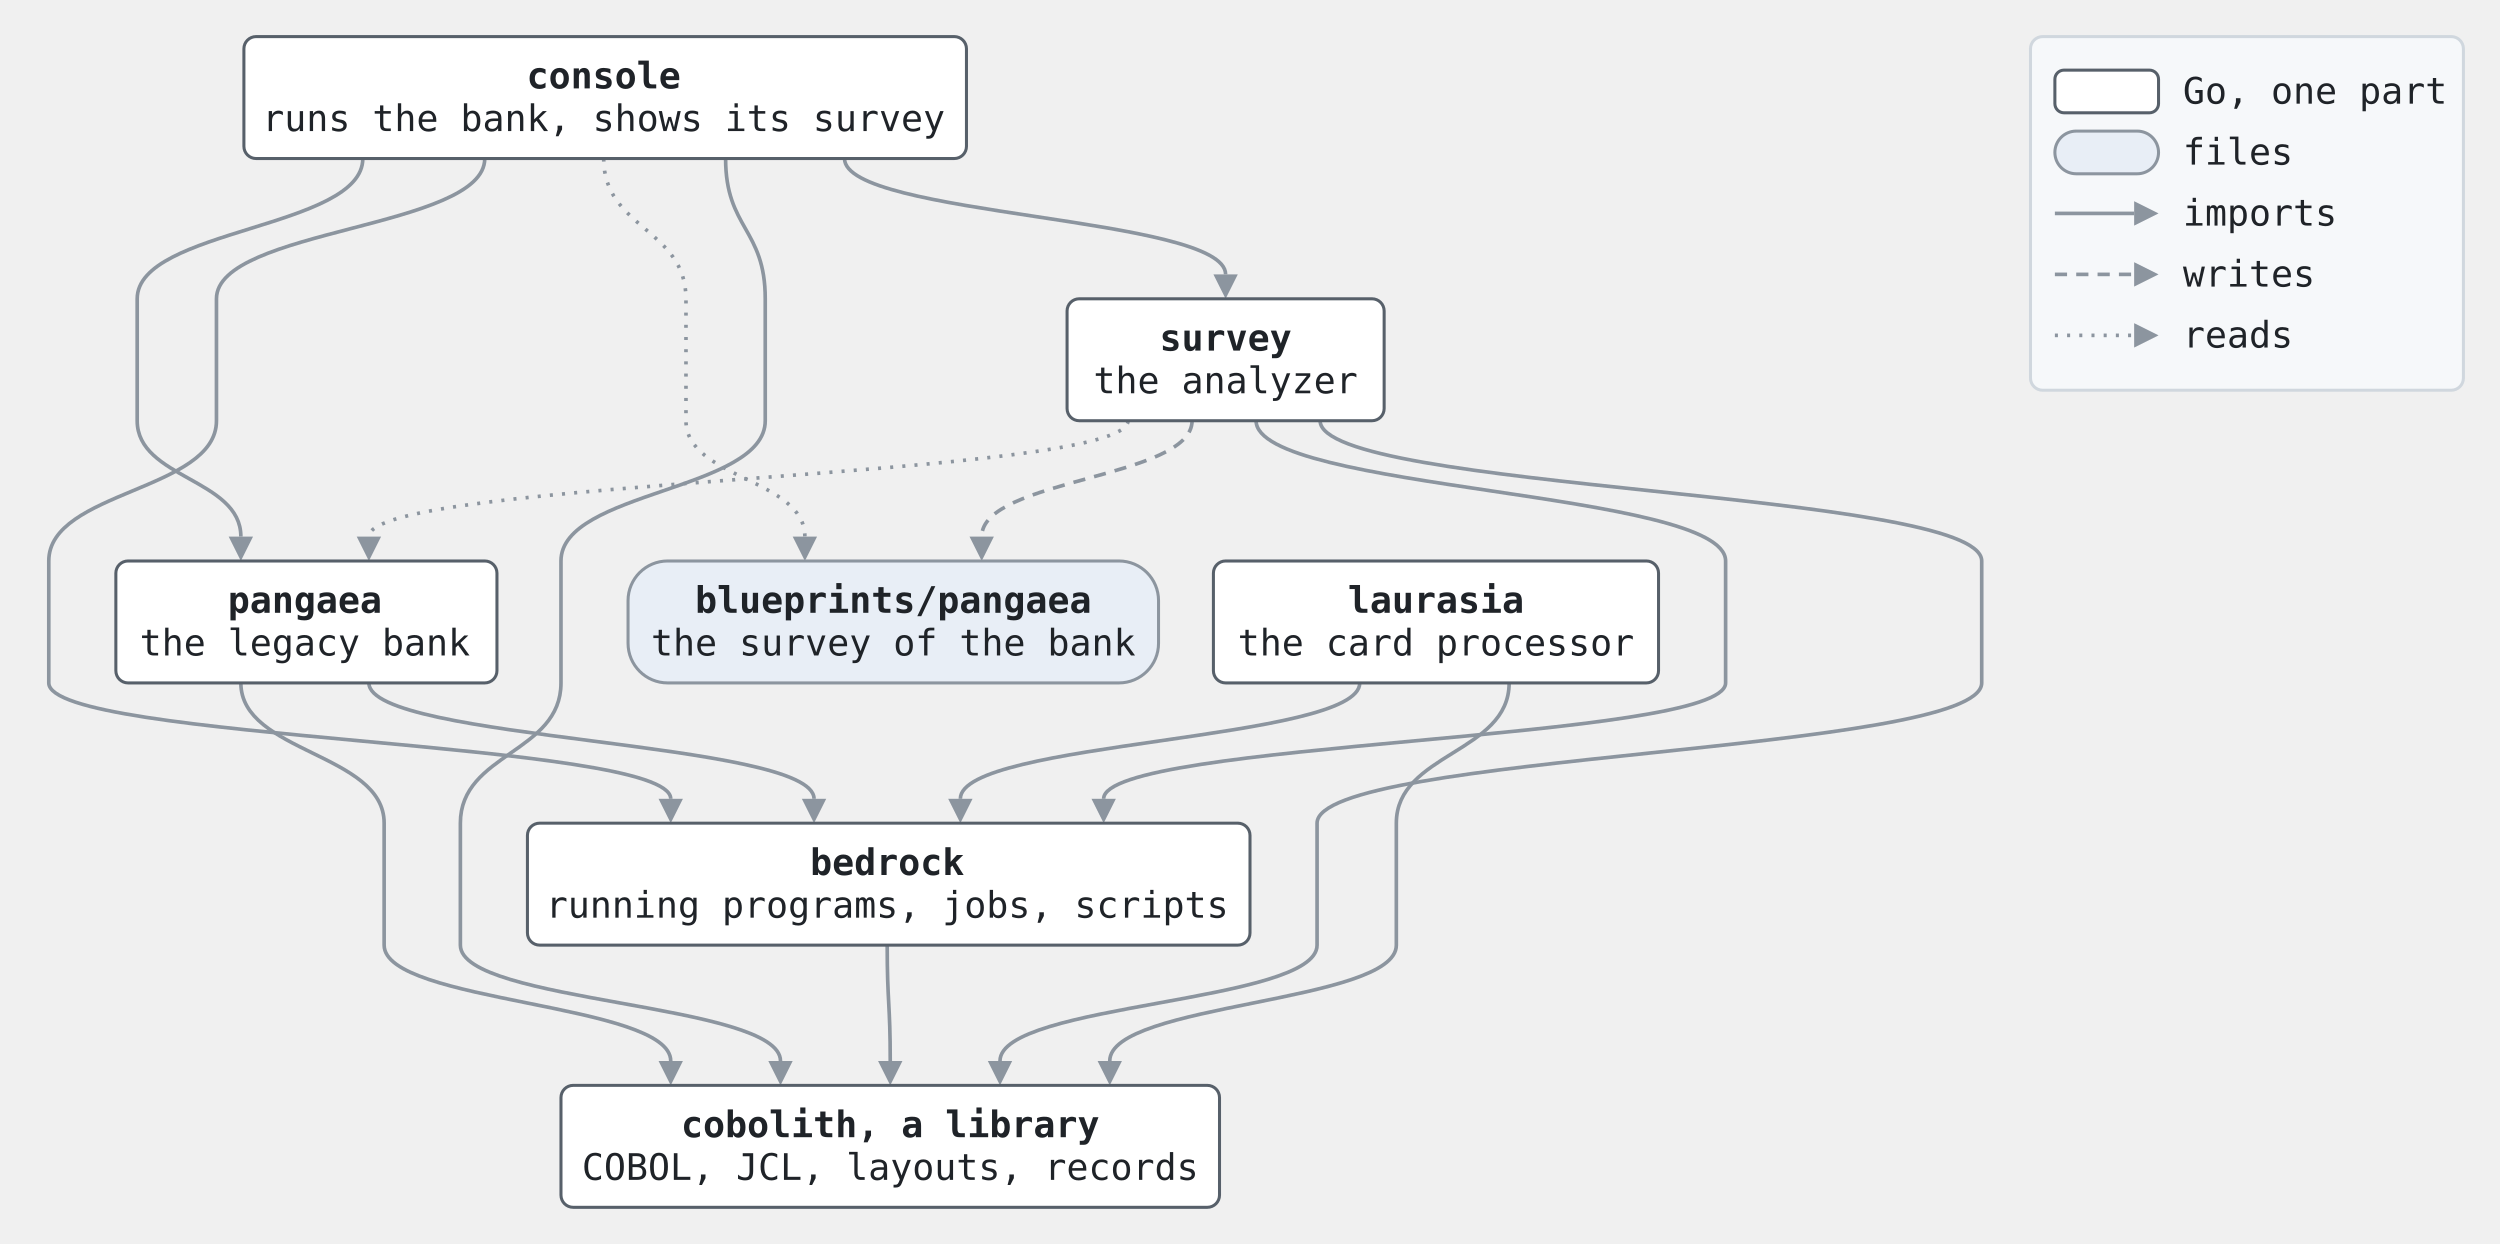
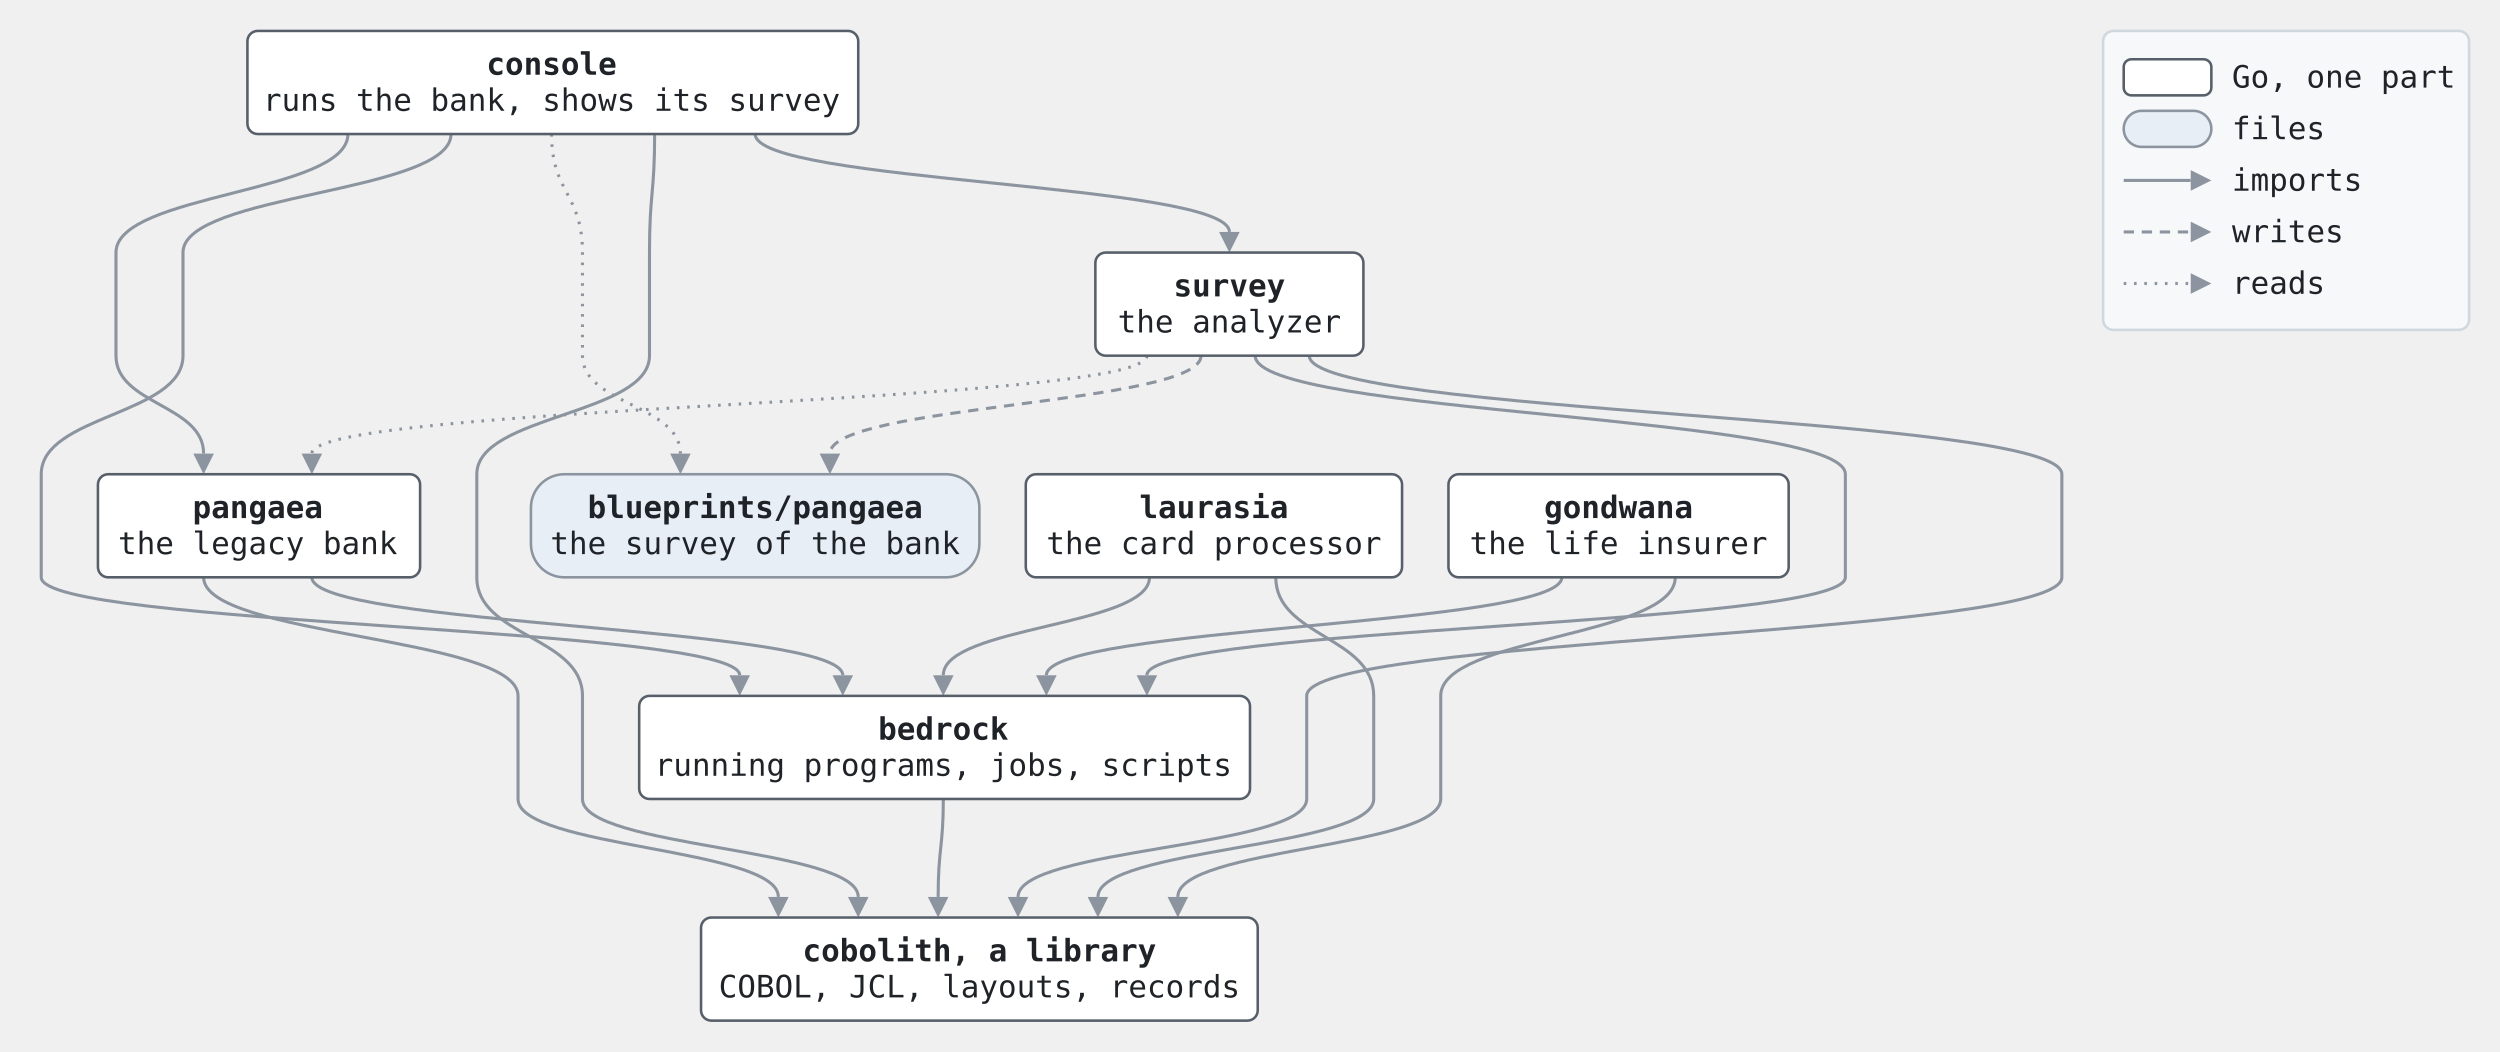
- <svg xmlns="http://www.w3.org/2000/svg" width="820" height="408" viewBox="0 0 820 408" font-family="ui-monospace, SFMono-Regular, Menlo, Consolas, monospace" font-size="12">
+ <svg xmlns="http://www.w3.org/2000/svg" width="970" height="408" viewBox="0 0 970 408" font-family="ui-monospace, SFMono-Regular, Menlo, Consolas, monospace" font-size="12">
  <style>
.box { fill: #ffffff; stroke: #57606a; stroke-width: 1 }
.box.emphasis { stroke-width: 2.5 }
.box.data { fill: #e8eef6; stroke: #8c959f }
.box.external { fill: #fbecd0; stroke: #a16207; stroke-width: 2 }
.box.dashed { stroke-dasharray: 4 3 }
.label { fill: #1f2328 }
.label.first { font-weight: 600 }
.edge { fill: none; stroke: #8c959f; stroke-width: 1.2 }
.edge.dashed { stroke-dasharray: 4 3 }
.edge.dotted { stroke-dasharray: 1 3 }
.head { fill: #8c959f }
.legend { fill: #f6f8fa; stroke: #d0d7de }
.edge-label { fill: #57606a; font-size: 11px; paint-order: stroke; stroke: #ffffff; stroke-width: 4px; stroke-linejoin: round }
.box.highlight { stroke: #c2410c; stroke-width: 2.5 }
.edge.highlight { stroke: #c2410c; stroke-width: 2 }
.head.highlight { fill: #c2410c }
@media (prefers-color-scheme: dark) {
  .box { fill: #161b22; stroke: #8b949e }
  .box.data { fill: #1f2a3a; stroke: #6e7681 }
  .box.external { fill: #3a2c12; stroke: #d6a64a }
  .label { fill: #e6edf3 }
  .edge { stroke: #6e7681 }
  .head { fill: #6e7681 }
  .legend { fill: #0d1117; stroke: #30363d }
  .edge-label { fill: #9da5ae; stroke: #0d1117 }
  .box.highlight, .edge.highlight { stroke: #fb923c }
  .head.highlight { fill: #fb923c }
}
</style>
  <defs>
    <marker id="arrow" viewBox="0 0 8 8" refX="0" refY="4" markerUnits="userSpaceOnUse" markerWidth="8" markerHeight="8" orient="auto-start-reverse">
      <path class="head" d="M0,0 L8,4 L0,8 z" />
    </marker>
    <marker id="arrow-highlight" viewBox="0 0 8 8" refX="0" refY="4" markerUnits="userSpaceOnUse" markerWidth="8" markerHeight="8" orient="auto-start-reverse">
      <path class="head highlight" d="M0,0 L8,4 L0,8 z" />
    </marker>
  </defs>
-   <path class="edge" d="M277,52 C277,71 402,71 402,90" marker-end="url(#arrow)" />
-   <path class="edge" d="M119,52 C119,75 45,75 45,98 L45,138 C45,157 79,157 79,176" marker-end="url(#arrow)" />
-   <path class="edge" d="M159,52 C159,75 71,75 71,98 L71,138 C71,161 16,161 16,184 L16,224 C16,243 220,243 220,262" marker-end="url(#arrow)" />
-   <path class="edge dotted" d="M198,52 C198,75 225,75 225,98 L225,138 C225,157 264,157 264,176" marker-end="url(#arrow)" />
-   <path class="edge" d="M412,138 C412,161 566,161 566,184 L566,224 C566,243 362,243 362,262" marker-end="url(#arrow)" />
-   <path class="edge dotted" d="M370,138 C370,157 121,157 121,176" marker-end="url(#arrow)" />
-   <path class="edge dashed" d="M391,138 C391,157 322,157 322,176" marker-end="url(#arrow)" />
-   <path class="edge" d="M121,224 C121,243 267,243 267,262" marker-end="url(#arrow)" />
-   <path class="edge" d="M446,224 C446,243 315,243 315,262" marker-end="url(#arrow)" />
-   <path class="edge" d="M291,310 C291,329 292,329 292,348" marker-end="url(#arrow)" />
-   <path class="edge" d="M238,52 C238,75 251,75 251,98 L251,138 C251,161 184,161 184,184 L184,224 C184,247 151,247 151,270 L151,310 C151,329 256,329 256,348" marker-end="url(#arrow)" />
-   <path class="edge" d="M433,138 C433,161 650,161 650,184 L650,224 C650,247 432,247 432,270 L432,310 C432,329 328,329 328,348" marker-end="url(#arrow)" />
-   <path class="edge" d="M79,224 C79,247 126,247 126,270 L126,310 C126,329 220,329 220,348" marker-end="url(#arrow)" />
-   <path class="edge" d="M495,224 C495,247 458,247 458,270 L458,310 C458,329 364,329 364,348" marker-end="url(#arrow)" />
+   <path class="edge" d="M293,52 C293,71 477,71 477,90" marker-end="url(#arrow)" />
+   <path class="edge" d="M135,52 C135,75 45,75 45,98 L45,138 C45,157 79,157 79,176" marker-end="url(#arrow)" />
+   <path class="edge" d="M175,52 C175,75 71,75 71,98 L71,138 C71,161 16,161 16,184 L16,224 C16,243 287,243 287,262" marker-end="url(#arrow)" />
+   <path class="edge dotted" d="M214,52 C214,75 226,75 226,98 L226,138 C226,157 264,157 264,176" marker-end="url(#arrow)" />
+   <path class="edge" d="M487,138 C487,161 716,161 716,184 L716,224 C716,243 445,243 445,262" marker-end="url(#arrow)" />
+   <path class="edge dotted" d="M445,138 C445,157 121,157 121,176" marker-end="url(#arrow)" />
+   <path class="edge dashed" d="M466,138 C466,157 322,157 322,176" marker-end="url(#arrow)" />
+   <path class="edge" d="M121,224 C121,243 327,243 327,262" marker-end="url(#arrow)" />
+   <path class="edge" d="M446,224 C446,243 366,243 366,262" marker-end="url(#arrow)" />
+   <path class="edge" d="M606,224 C606,243 406,243 406,262" marker-end="url(#arrow)" />
+   <path class="edge" d="M366,310 C366,329 364,329 364,348" marker-end="url(#arrow)" />
+   <path class="edge" d="M254,52 C254,75 252,75 252,98 L252,138 C252,161 185,161 185,184 L185,224 C185,247 226,247 226,270 L226,310 C226,329 333,329 333,348" marker-end="url(#arrow)" />
+   <path class="edge" d="M508,138 C508,161 800,161 800,184 L800,224 C800,247 507,247 507,270 L507,310 C507,329 395,329 395,348" marker-end="url(#arrow)" />
+   <path class="edge" d="M79,224 C79,247 201,247 201,270 L201,310 C201,329 302,329 302,348" marker-end="url(#arrow)" />
+   <path class="edge" d="M495,224 C495,247 533,247 533,270 L533,310 C533,329 426,329 426,348" marker-end="url(#arrow)" />
+   <path class="edge" d="M650,224 C650,247 559,247 559,270 L559,310 C559,329 457,329 457,348" marker-end="url(#arrow)" />
  <g>
-     <rect class="box" x="80" y="12" width="237" height="40" rx="4" />
-     <text class="label first" x="198" y="29" text-anchor="middle">console</text>
-     <text class="label" x="198" y="43" text-anchor="middle">runs the bank, shows its survey</text>
+     <rect class="box" x="96" y="12" width="237" height="40" rx="4" />
+     <text class="label first" x="214" y="29" text-anchor="middle">console</text>
+     <text class="label" x="214" y="43" text-anchor="middle">runs the bank, shows its survey</text>
  </g>
  <g>
-     <rect class="box" x="350" y="98" width="104" height="40" rx="4" />
-     <text class="label first" x="402" y="115" text-anchor="middle">survey</text>
-     <text class="label" x="402" y="129" text-anchor="middle">the analyzer</text>
+     <rect class="box" x="425" y="98" width="104" height="40" rx="4" />
+     <text class="label first" x="477" y="115" text-anchor="middle">survey</text>
+     <text class="label" x="477" y="129" text-anchor="middle">the analyzer</text>
  </g>
  <g>
    <rect class="box" x="38" y="184" width="125" height="40" rx="4" />
    <text class="label first" x="100" y="201" text-anchor="middle">pangaea</text>
    <text class="label" x="100" y="215" text-anchor="middle">the legacy bank</text>
  </g>
  <g>
    <rect class="box" x="398" y="184" width="146" height="40" rx="4" />
    <text class="label first" x="471" y="201" text-anchor="middle">laurasia</text>
    <text class="label" x="471" y="215" text-anchor="middle">the card processor</text>
  </g>
  <g>
+     <rect class="box" x="562" y="184" width="132" height="40" rx="4" />
+     <text class="label first" x="628" y="201" text-anchor="middle">gondwana</text>
+     <text class="label" x="628" y="215" text-anchor="middle">the life insurer</text>
+   </g>
+   <g>
    <rect class="box data" x="206" y="184" width="174" height="40" rx="13" />
    <text class="label first" x="293" y="201" text-anchor="middle">blueprints/pangaea</text>
    <text class="label" x="293" y="215" text-anchor="middle">the survey of the bank</text>
  </g>
  <g>
-     <rect class="box" x="173" y="270" width="237" height="40" rx="4" />
-     <text class="label first" x="291" y="287" text-anchor="middle">bedrock</text>
-     <text class="label" x="291" y="301" text-anchor="middle">running programs, jobs, scripts</text>
+     <rect class="box" x="248" y="270" width="237" height="40" rx="4" />
+     <text class="label first" x="366" y="287" text-anchor="middle">bedrock</text>
+     <text class="label" x="366" y="301" text-anchor="middle">running programs, jobs, scripts</text>
  </g>
  <g>
-     <rect class="box" x="184" y="356" width="216" height="40" rx="4" />
-     <text class="label first" x="292" y="373" text-anchor="middle">cobolith, a library</text>
-     <text class="label" x="292" y="387" text-anchor="middle">COBOL, JCL, layouts, records</text>
+     <rect class="box" x="272" y="356" width="216" height="40" rx="4" />
+     <text class="label first" x="380" y="373" text-anchor="middle">cobolith, a library</text>
+     <text class="label" x="380" y="387" text-anchor="middle">COBOL, JCL, layouts, records</text>
  </g>
  <g class="legend-keys">
-     <rect class="legend" x="666" y="12" width="142" height="116" rx="4" />
-     <rect class="box" x="674" y="23" width="34" height="14" rx="3" />
-     <text class="label" x="716" y="34">Go, one part</text>
-     <rect class="box data" x="674" y="43" width="34" height="14" rx="7" />
-     <text class="label" x="716" y="54">files</text>
-     <path class="edge" d="M674,70 L700,70" marker-end="url(#arrow)" />
-     <text class="label" x="716" y="74">imports</text>
-     <path class="edge dashed" d="M674,90 L700,90" marker-end="url(#arrow)" />
-     <text class="label" x="716" y="94">writes</text>
-     <path class="edge dotted" d="M674,110 L700,110" marker-end="url(#arrow)" />
-     <text class="label" x="716" y="114">reads</text>
+     <rect class="legend" x="816" y="12" width="142" height="116" rx="4" />
+     <rect class="box" x="824" y="23" width="34" height="14" rx="3" />
+     <text class="label" x="866" y="34">Go, one part</text>
+     <rect class="box data" x="824" y="43" width="34" height="14" rx="7" />
+     <text class="label" x="866" y="54">files</text>
+     <path class="edge" d="M824,70 L850,70" marker-end="url(#arrow)" />
+     <text class="label" x="866" y="74">imports</text>
+     <path class="edge dashed" d="M824,90 L850,90" marker-end="url(#arrow)" />
+     <text class="label" x="866" y="94">writes</text>
+     <path class="edge dotted" d="M824,110 L850,110" marker-end="url(#arrow)" />
+     <text class="label" x="866" y="114">reads</text>
  </g>
</svg>
